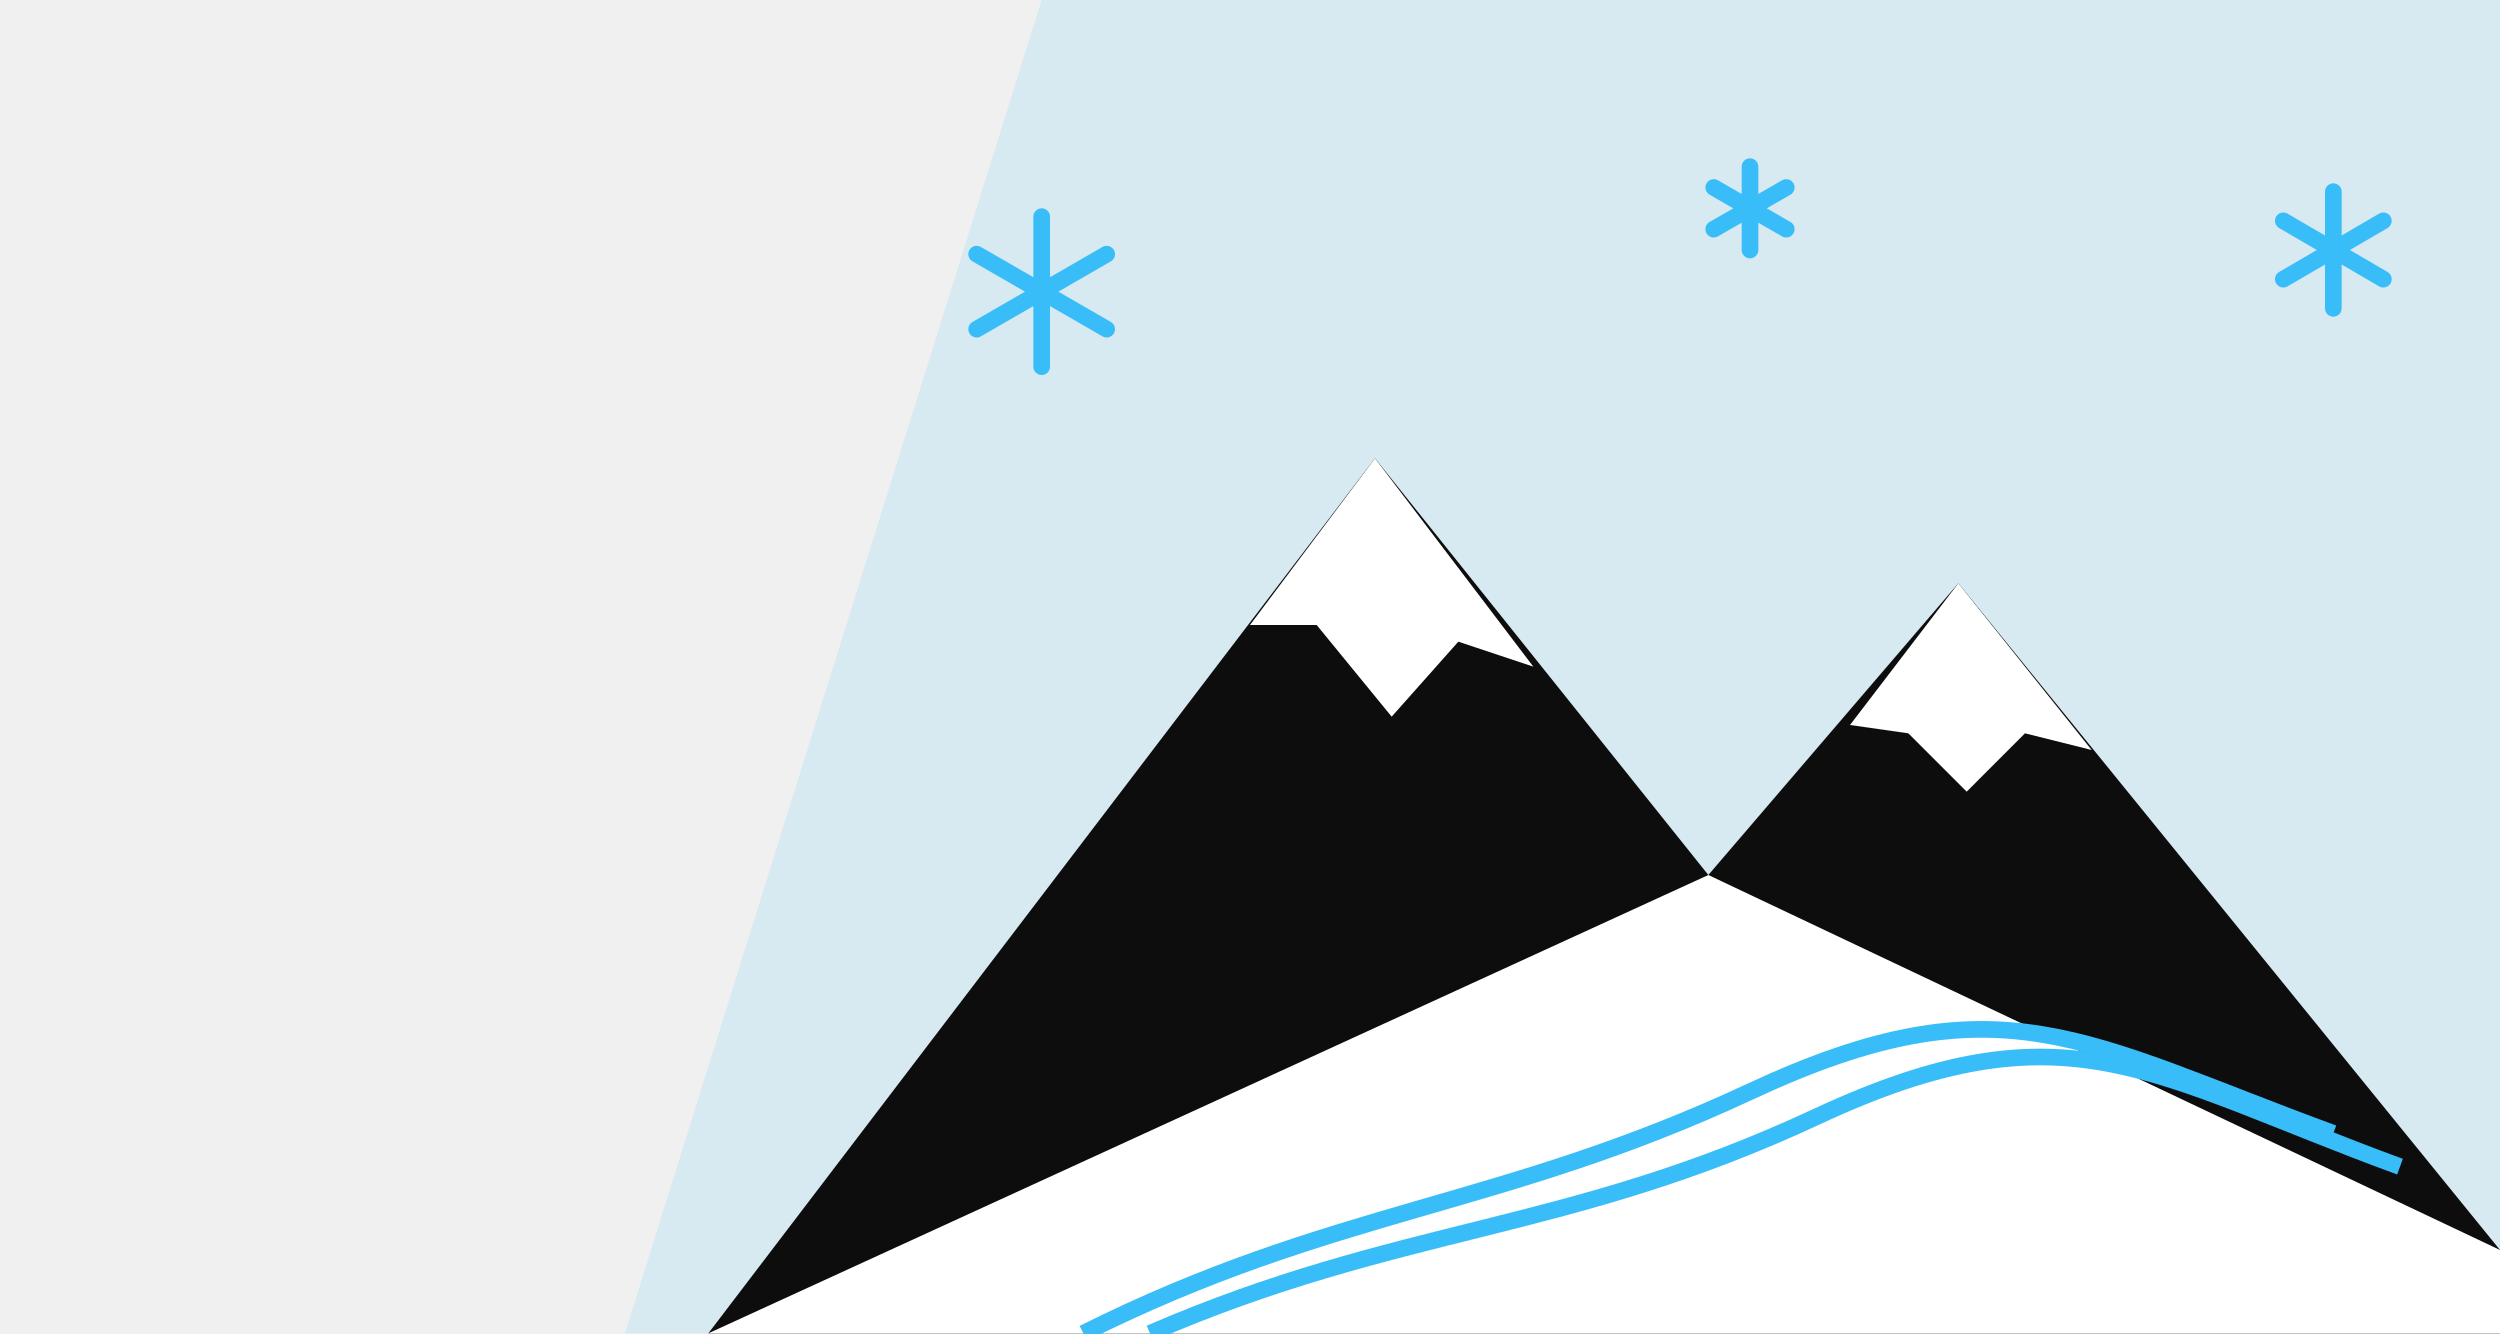
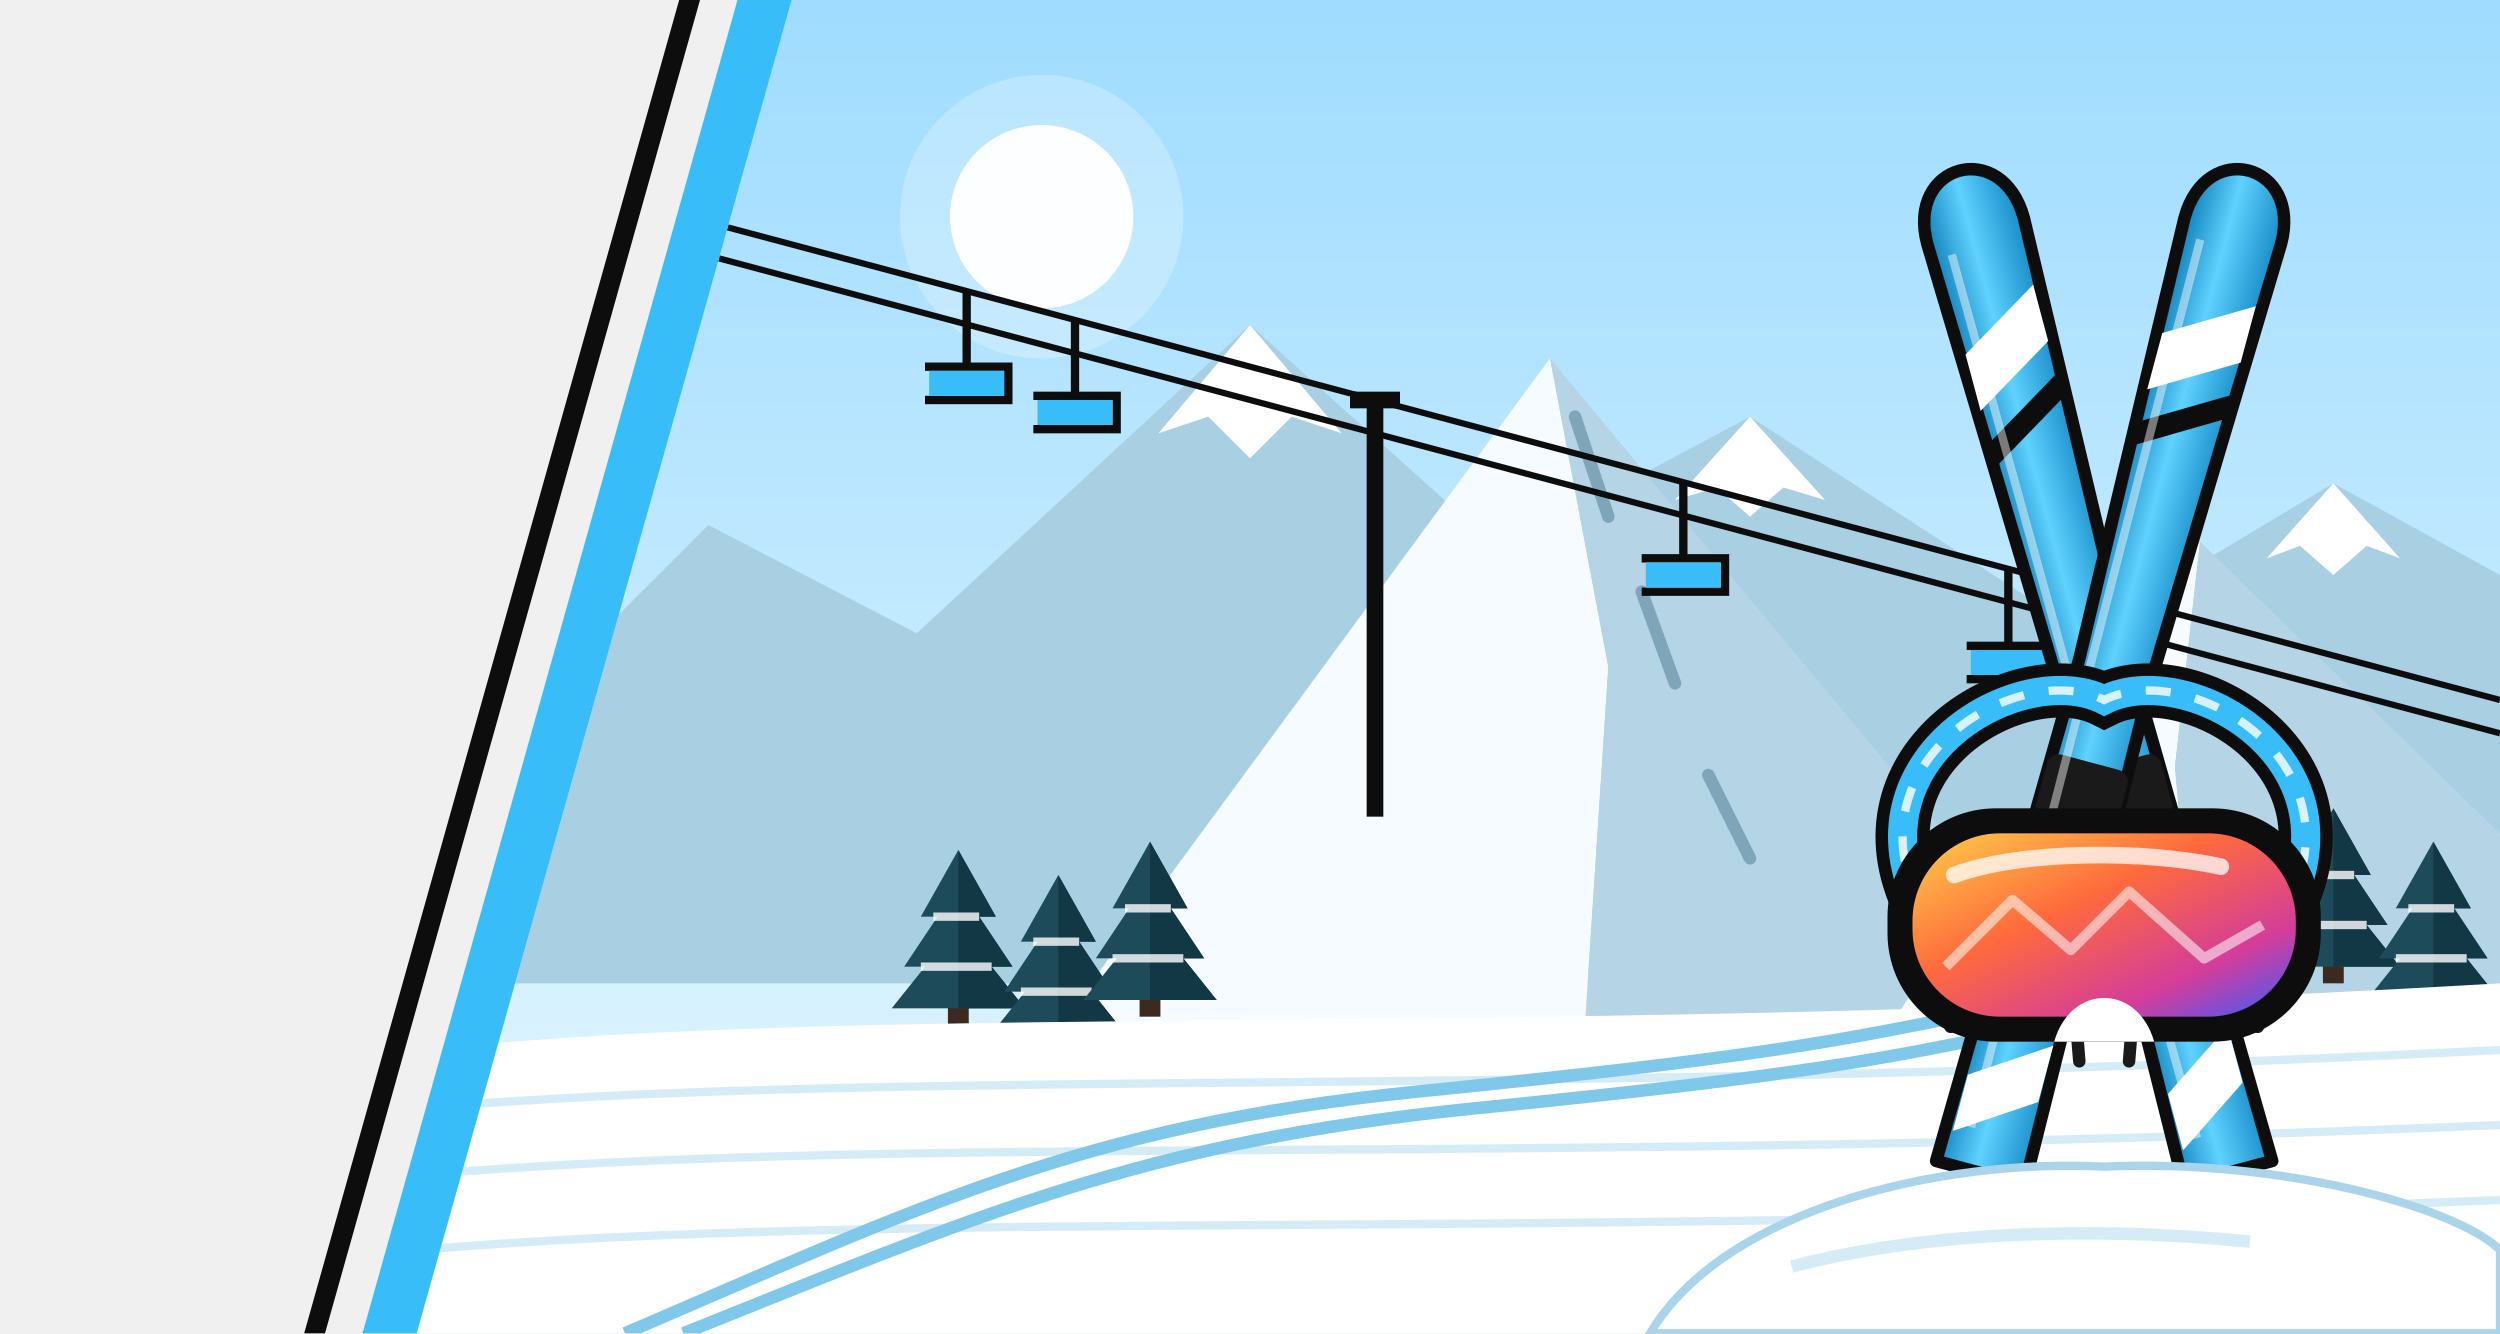
<svg xmlns="http://www.w3.org/2000/svg" viewBox="0 0 600 320" aria-hidden="true">
-   <polygon points="250,0 600,0 600,320 150,320" fill="#38bdf8" opacity="0.14" />
-   <polygon points="170,320 330,110 410,210 470,140 600,300 600,320" fill="#0d0d0d" />
-   <polygon points="330,110 368,160 350,154 334,172 316,150 300,150" fill="#ffffff" />
-   <polygon points="470,140 502,180 486,176 472,190 458,176 444,174" fill="#ffffff" />
-   <path d="M170 320 410 210 600 300V320Z" fill="#ffffff" />
-   <path d="M260 320C320 290 360 290 420 262S500 250 560 272" fill="none" stroke="#38bdf8" stroke-width="4" />
-   <path d="M276 320C336 294 376 296 436 268S516 258 576 280" fill="none" stroke="#38bdf8" stroke-width="4" />
-   <g stroke="#38bdf8" stroke-width="4" stroke-linecap="round">
-     <g transform="translate(250 70)">
-       <path d="M0-18V18M-15.6-9 15.6 9M-15.6 9 15.6-9" />
+   <defs>
+     <clipPath id="panel">
+       <polygon points="190,0 600,0 600,320 100,320" />
+     </clipPath>
+     <linearGradient id="sky" x1="0" y1="0" x2="0" y2="1">
+       <stop offset="0" stop-color="#9fdcff" />
+       <stop offset="1" stop-color="#e9f8ff" />
+     </linearGradient>
+     <linearGradient id="topsheet" x1="0" y1="0" x2="1" y2="0">
+       <stop offset="0" stop-color="#0f7fb8" />
+       <stop offset="0.45" stop-color="#5fd2ff" />
+       <stop offset="1" stop-color="#1489c4" />
+     </linearGradient>
+     <linearGradient id="lens" x1="0" y1="0" x2="1" y2="1">
+       <stop offset="0" stop-color="#ffcf4a" />
+       <stop offset="0.4" stop-color="#ff6a3d" />
+       <stop offset="0.75" stop-color="#d43d9a" />
+       <stop offset="1" stop-color="#3b5bff" />
+     </linearGradient>
+     <g id="tree">
+       <rect x="-2.5" y="0" width="5" height="8" fill="#3b2a1e" />
+       <polygon points="0,-34 9,-18 5,-18 13,-6 8,-6 16,4 -16,4 -8,-6 -13,-6 -5,-18 -9,-18" fill="#1d4b5a" />
+       <polygon points="0,-34 9,-18 5,-18 13,-6 8,-6 16,4 0,4" fill="#123845" />
+       <path d="M-6-18H5M-9-6H8" stroke="#ffffff" stroke-width="2" opacity="0.8" />
    </g>
-     <g transform="translate(560 60)">
-       <path d="M0-14V14M-12-7 12 7M-12 7 12-7" />
+     <g id="ski">
+       <path d="M-12 16C-12-4 12-4 12 16L9 125 11 250H-11L-9 125Z" fill="url(#topsheet)" stroke="#0d0d0d" stroke-width="3" stroke-linejoin="round" />
+       <path d="M-10 44 10 32V46L-10 58Z" fill="#ffffff" />
+       <path d="M-10 66 10 54V60L-10 72Z" fill="#0d0d0d" />
+       <path d="M-9 228 9 216V230L-9 242Z" fill="#ffffff" />
+       <rect x="-10" y="148" width="20" height="16" rx="3" fill="#1a1a1a" />
+       <rect x="-6" y="164" width="12" height="22" fill="#7a7a7a" />
+       <rect x="-11" y="186" width="22" height="24" rx="4" fill="#1a1a1a" />
+       <rect x="-4" y="190" width="8" height="6" rx="1" fill="#38bdf8" />
+       <path d="M-11 204-16 218M11 204 16 218" stroke="#1a1a1a" stroke-width="3" stroke-linecap="round" />
+       <path d="M-7 20-5 240" stroke="#ffffff" stroke-width="2" opacity="0.45" />
    </g>
-     <g transform="translate(420 50)">
-       <path d="M0-10V10M-8.7-5 8.7 5M-8.7 5 8.7-5" />
+   </defs>
+   <g clip-path="url(#panel)">
+     <rect width="600" height="320" fill="url(#sky)" />
+     <circle cx="250" cy="52" r="22" fill="#ffffff" opacity="0.95" />
+     <circle cx="250" cy="52" r="34" fill="#ffffff" opacity="0.25" />
+     <polygon points="100,196 170,126 220,152 300,78 360,132 420,100 500,152 560,116 600,138 600,236 100,236" fill="#a9cfe2" />
+     <polygon points="300,78 322,104 310,100 300,110 290,100 278,104" fill="#ffffff" />
+     <polygon points="420,100 438,120 428,117 420,124 412,117 402,120" fill="#ffffff" />
+     <polygon points="560,116 576,134 568,131 560,138 552,131 544,134" fill="#ffffff" />
+     <polygon points="372,86 250,252 380,252 386,160" fill="#f6fbff" />
+     <polygon points="372,86 386,160 380,252 510,252" fill="#b5d4e5" />
+     <path d="M378 100 386 124M394 142 402 164M410 186 420 206" stroke="#7fa5ba" stroke-width="3" stroke-linecap="round" />
+     <polygon points="528,130 450,252 528,252 522,184" fill="#f6fbff" />
+     <polygon points="528,130 522,184 528,252 600,236 600,200" fill="#b5d4e5" />
+     <path d="M120 40 600 168M120 48 600 176" stroke="#0d0d0d" stroke-width="1.5" />
+     <path d="M330 96V196M324 96H336" stroke="#0d0d0d" stroke-width="4" />
+     <g fill="none" stroke="#0d0d0d" stroke-width="2">
+       <path d="M232 70V88M222 88H242V96H222M258 77V95M248 95H268V103H248" />
+       <path d="M404 116V134M394 134H414V142H394M482 137V155M472 155H492V163H472" />
    </g>
+     <g fill="#38bdf8">
+       <rect x="223" y="89" width="18" height="6" />
+       <rect x="249" y="96" width="18" height="6" />
+       <rect x="395" y="135" width="18" height="6" />
+       <rect x="473" y="156" width="18" height="6" />
+     </g>
+     <use href="#tree" x="230" y="238" />
+     <use href="#tree" x="254" y="244" />
+     <use href="#tree" x="276" y="236" />
+     <use href="#tree" x="560" y="228" />
+     <use href="#tree" x="584" y="236" />
+     <path d="M100 320V252C220 240 360 250 600 236V320Z" fill="#ffffff" />
+     <g fill="none" stroke="#d5ecf7" stroke-width="2">
+       <path d="M100 266C220 256 360 264 600 252M100 282C220 272 360 280 600 270M100 300C220 290 360 298 600 288" />
+     </g>
+     <path d="M150 320C220 290 260 270 340 262S440 250 470 244M164 320C234 292 274 274 354 266S452 254 482 248" fill="none" stroke="#7fc8ea" stroke-width="3" />
+   </g>
+   <polygon points="177,0 190,0 100,320 87,320" fill="#38bdf8" />
+   <polygon points="163,0 168,0 78,320 73,320" fill="#0d0d0d" />
+   <use href="#ski" transform="translate(470 40) rotate(-15)" />
+   <use href="#ski" transform="translate(540 40) rotate(15)" />
+   <path d="M396 320C414 290 466 278 505 280 548 278 590 290 600 300V320Z" fill="#ffffff" stroke="#a9d4ea" stroke-width="2" />
+   <path d="M430 304C460 296 500 294 540 298" fill="none" stroke="#d5ecf7" stroke-width="3" />
+   <g transform="translate(505 222)">
+     <path d="M-44-4C-62-40-20-64 0-54 20-64 62-40 44-4" fill="none" stroke="#0d0d0d" stroke-width="13" stroke-linecap="round" />
+     <path d="M-44-4C-62-40-20-64 0-54 20-64 62-40 44-4" fill="none" stroke="#38bdf8" stroke-width="7" stroke-linecap="round" />
+     <path d="M-44-4C-62-40-20-64 0-54 20-64 62-40 44-4" fill="none" stroke="#ffffff" stroke-width="2" stroke-dasharray="6 6" opacity="0.8" />
+     <rect x="-52" y="-28" width="104" height="56" rx="26" fill="#0d0d0d" />
+     <rect x="-46" y="-22" width="92" height="44" rx="21" fill="url(#lens)" />
+     <path d="M-38 10-22-6-8 6 6-8 24 8 38 0" fill="none" stroke="#ffffff" stroke-width="2.5" stroke-linejoin="round" opacity="0.55" />
+     <path d="M-36-12C-20-18 10-18 28-14" fill="none" stroke="#ffffff" stroke-width="4" stroke-linecap="round" opacity="0.75" />
+     <path d="M-12 28C-8 14 8 14 12 28Z" fill="#ffffff" />
  </g>
</svg>
